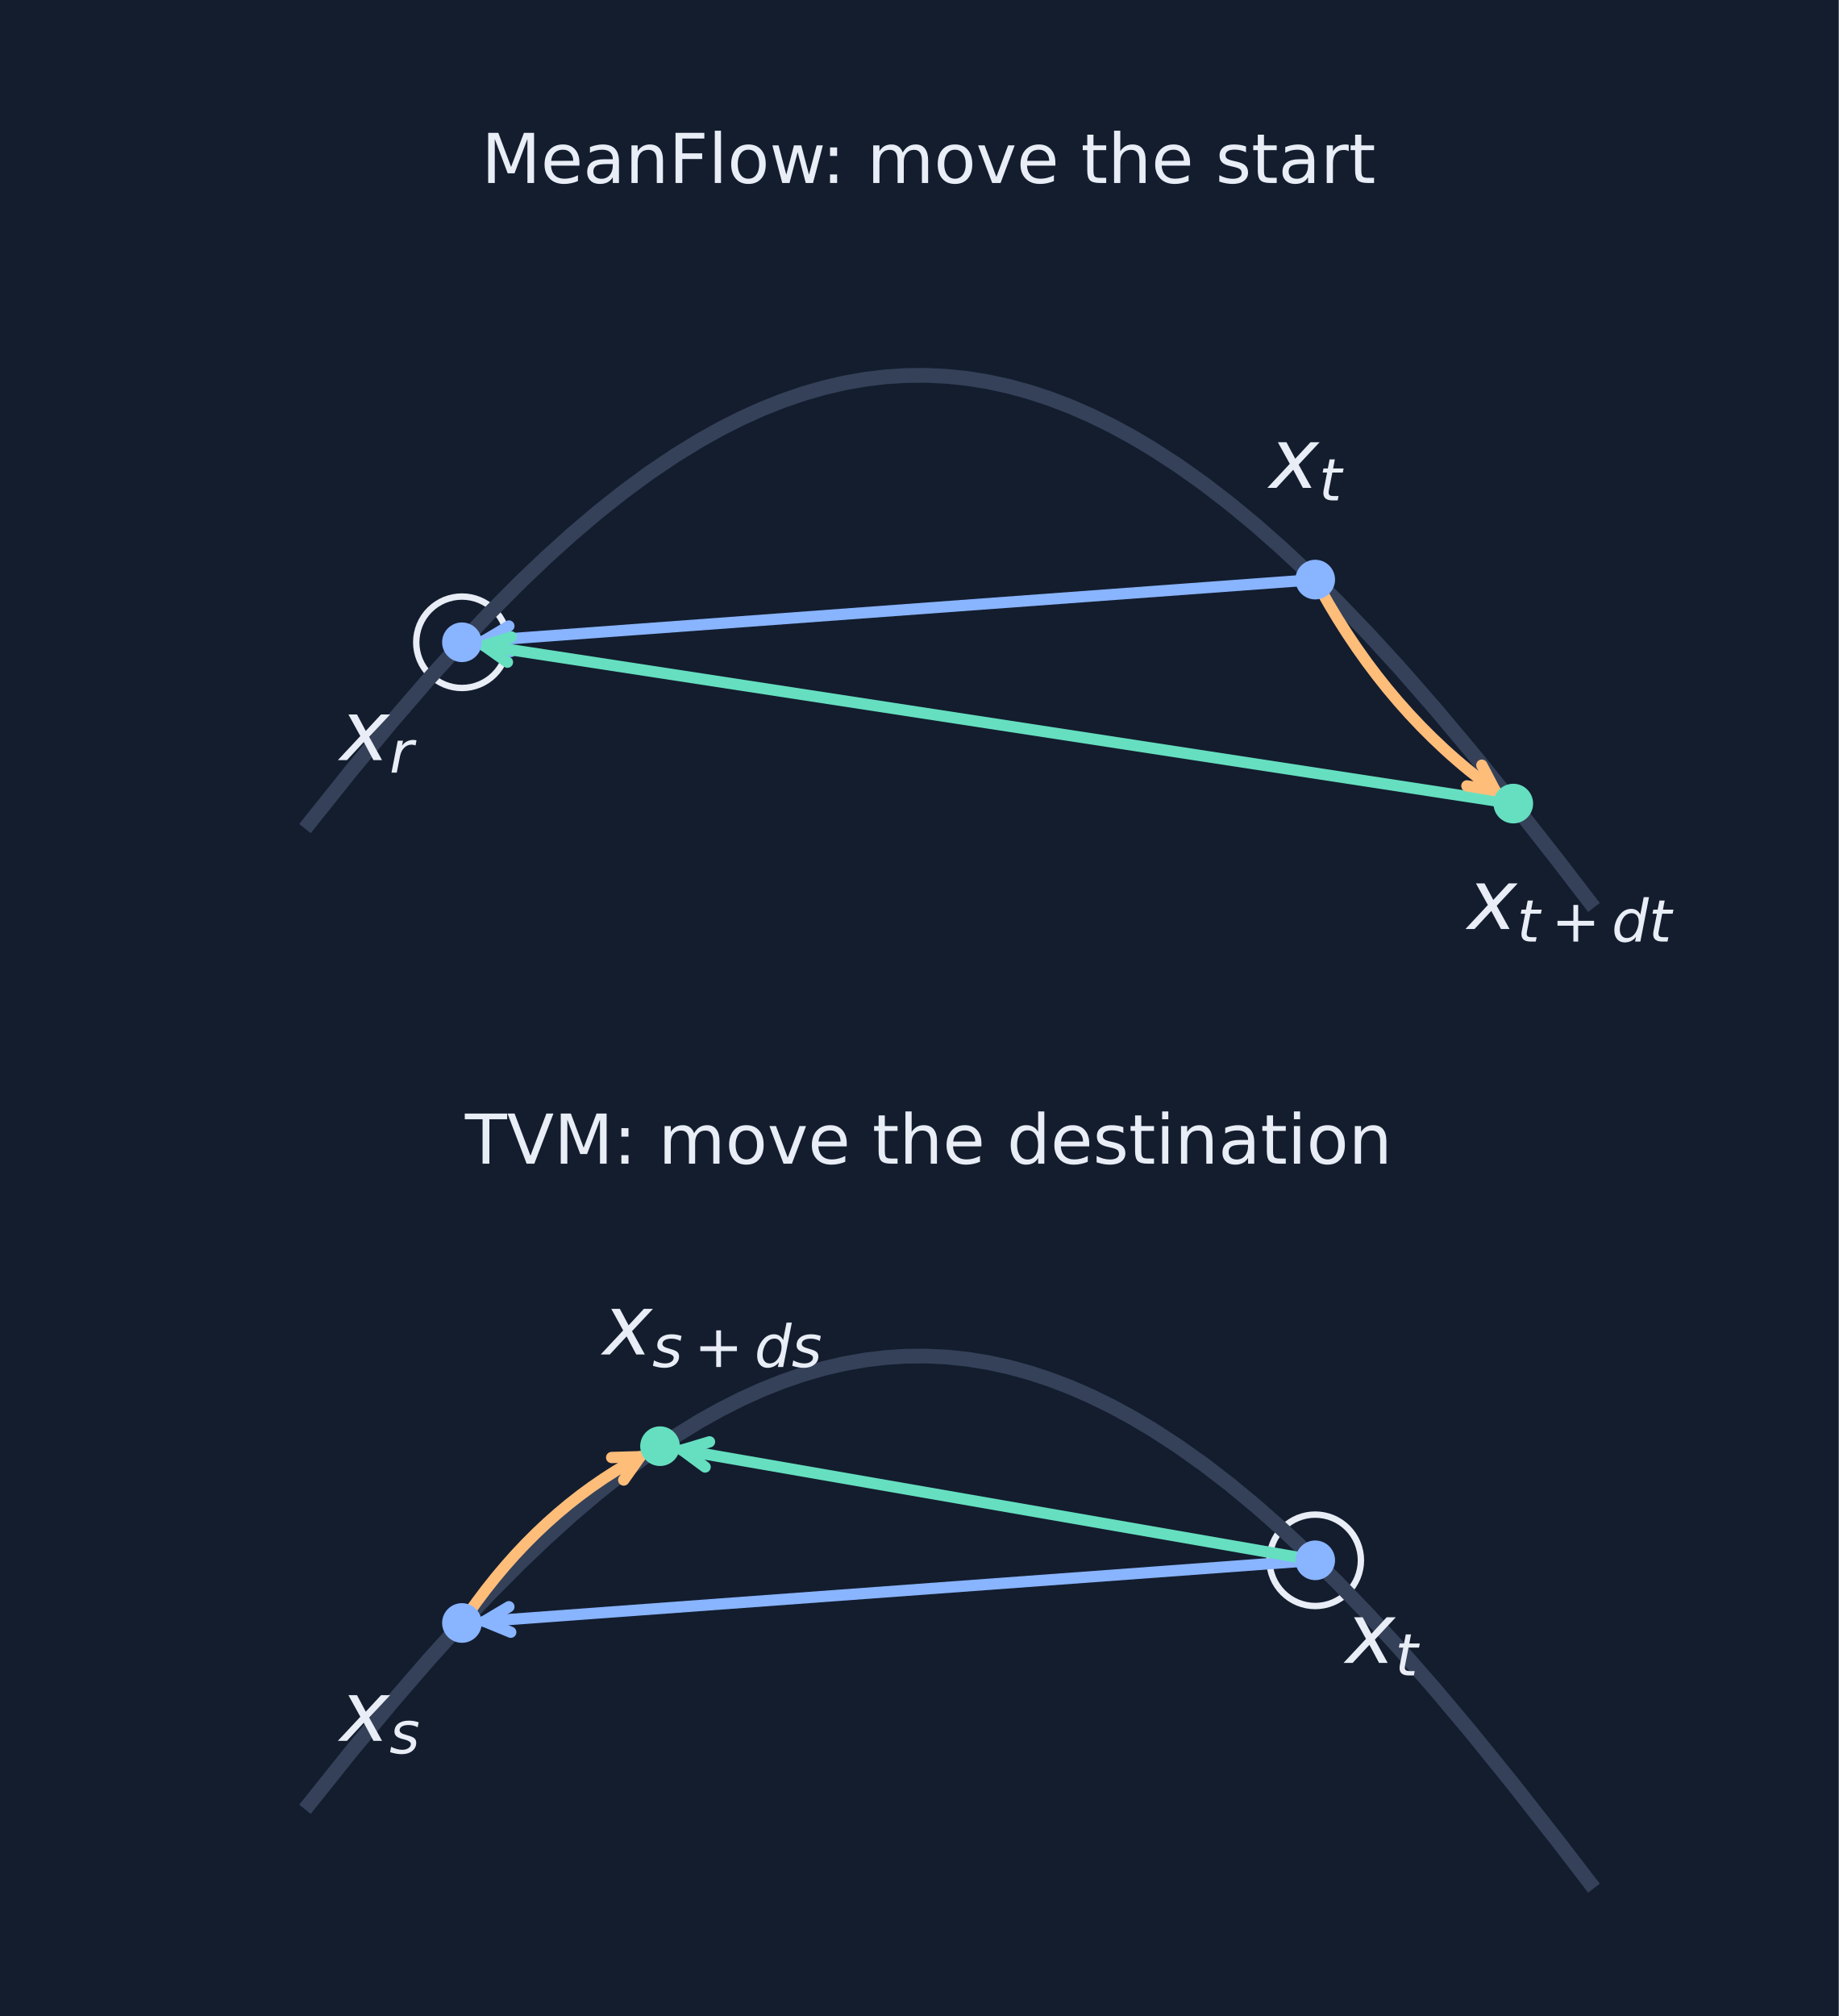
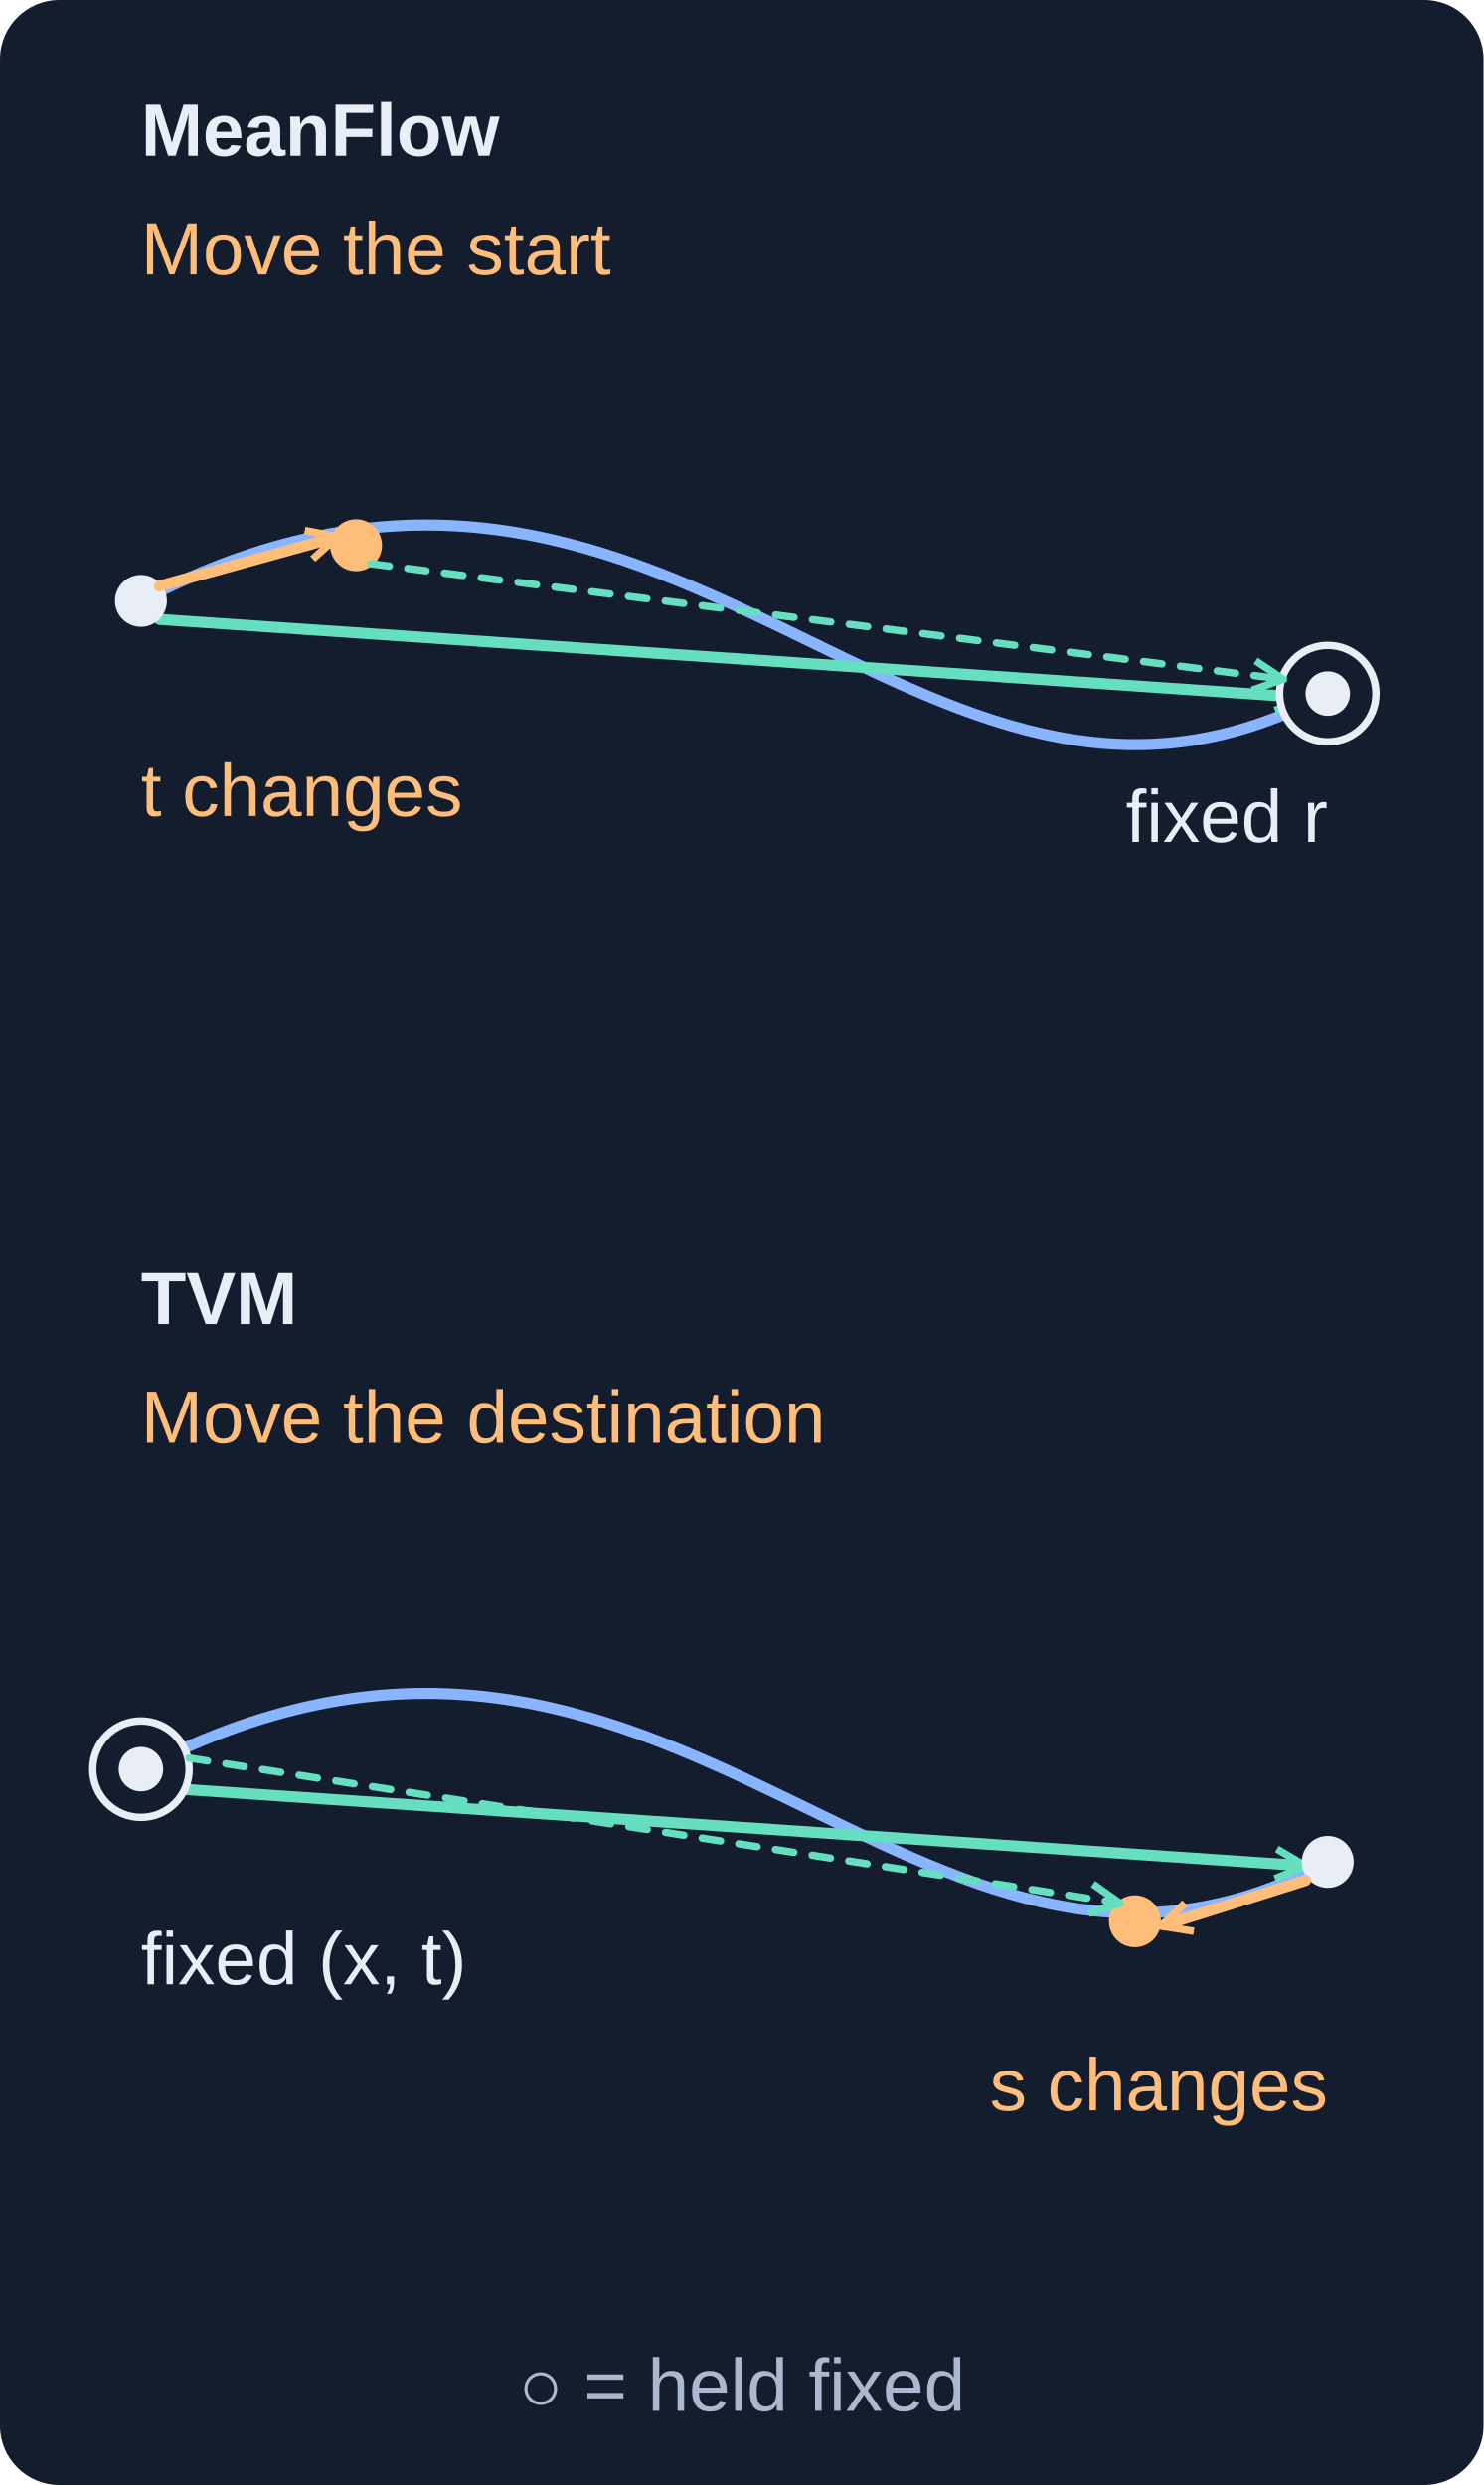
- <svg xmlns="http://www.w3.org/2000/svg" xmlns:xlink="http://www.w3.org/1999/xlink" width="374.4pt" height="410.4pt" viewBox="0 0 374.4 410.4" version="1.1">
+ <svg xmlns="http://www.w3.org/2000/svg" viewBox="0 0 400 670" width="400" height="670" role="img" aria-labelledby="title desc">
  <defs>
-     <style type="text/css">*{stroke-linejoin: round; stroke-linecap: butt}</style>
+     <marker id="65dfc0" markerWidth="10" markerHeight="10" refX="8" refY="5" orient="auto-start-reverse" markerUnits="userSpaceOnUse">
+       <path d="M1,1 L9,5 L1,9" fill="none" stroke="#65dfc0" stroke-width="2" />
+     </marker>
+     <marker id="ffbd7a" markerWidth="10" markerHeight="10" refX="8" refY="5" orient="auto-start-reverse" markerUnits="userSpaceOnUse">
+       <path d="M1,1 L9,5 L1,9" fill="none" stroke="#ffbd7a" stroke-width="2" />
+     </marker>
+     <marker id="89b4ff" markerWidth="10" markerHeight="10" refX="8" refY="5" orient="auto-start-reverse" markerUnits="userSpaceOnUse">
+       <path d="M1,1 L9,5 L1,9" fill="none" stroke="#89b4ff" stroke-width="2" />
+     </marker>
+     <marker id="aab9cf" markerWidth="10" markerHeight="10" refX="8" refY="5" orient="auto-start-reverse" markerUnits="userSpaceOnUse">
+       <path d="M1,1 L9,5 L1,9" fill="none" stroke="#aab9cf" stroke-width="2" />
+     </marker>
  </defs>
-   <g id="figure_1">
-     <g id="patch_1">
-       <path d="M 0 410.4 L 374.4 410.4 L 374.4 0 L 0 0 z " style="fill: #131d2e" />
-     </g>
-     <g id="axes_1">
-       <g id="patch_2">
-         <path d="M 94.058 140.055 C 96.527 140.055 98.894 139.075 100.64 137.329 C 102.385 135.584 103.366 133.216 103.366 130.748 C 103.366 128.279 102.385 125.912 100.64 124.166 C 98.894 122.421 96.527 121.44 94.058 121.44 C 91.59 121.44 89.222 122.421 87.477 124.166 C 85.731 125.912 84.751 128.279 84.751 130.748 C 84.751 133.216 85.731 135.584 87.477 137.329 C 89.222 139.075 91.59 140.055 94.058 140.055 L 94.058 140.055 z " clip-path="url(#p2bc1f95997)" style="fill: none; stroke: #e8edf6; stroke-width: 1.3; stroke-linejoin: miter" />
-       </g>
-       <g id="line2d_1">
-         <path d="M 63.033 167.505 L 71.406 157.032 L 79.779 146.927 L 87.106 138.444 L 93.385 131.476 L 99.665 124.819 L 105.945 118.5 L 111.178 113.509 L 116.411 108.785 L 121.644 104.34 L 126.877 100.187 L 132.11 96.337 L 137.344 92.801 L 142.577 89.589 L 146.763 87.259 L 150.95 85.147 L 155.136 83.255 L 159.323 81.589 L 163.509 80.15 L 167.696 78.941 L 171.882 77.964 L 176.069 77.222 L 180.255 76.714 L 184.442 76.444 L 188.628 76.41 L 192.815 76.613 L 197.001 77.053 L 201.188 77.728 L 205.374 78.638 L 209.561 79.781 L 213.747 81.154 L 217.934 82.756 L 222.12 84.584 L 226.307 86.633 L 230.493 88.901 L 234.68 91.384 L 239.913 94.782 L 245.146 98.499 L 250.379 102.524 L 255.612 106.845 L 260.845 111.451 L 266.078 116.329 L 272.358 122.522 L 278.638 129.062 L 284.918 135.921 L 292.244 144.292 L 299.57 153.014 L 307.943 163.351 L 317.363 175.363 L 323.643 183.543 L 323.643 183.543 " clip-path="url(#p2bc1f95997)" style="fill: none; stroke: #344159; stroke-width: 3; stroke-linecap: square" />
-       </g>
-       <g id="patch_3">
-         <path d="M 265.802 118.136 Q 180.927 124.369 98.617 130.413 " style="fill: none; stroke: #89b4ff; stroke-width: 2.3; stroke-linecap: round" />
-         <path d="M 103.993 132.625 L 98.617 130.413 L 103.613 127.439 " style="fill: none; stroke: #89b4ff; stroke-width: 2.3; stroke-linecap: round" />
-       </g>
-       <g id="patch_4">
-         <path d="M 306.154 163.283 Q 201.095 147.167 98.577 131.441 " style="fill: none; stroke: #65dfc0; stroke-width: 2.3; stroke-linecap: round" />
-         <path d="M 103.323 134.799 L 98.577 131.441 L 104.111 129.66 " style="fill: none; stroke: #65dfc0; stroke-width: 2.3; stroke-linecap: round" />
-       </g>
-       <g id="patch_5">
-         <path d="M 268.751 119.75 Q 282.833 145.33 304.418 160.922 " style="fill: none; stroke: #ffbd7a; stroke-width: 2.3; stroke-linecap: round" />
-         <path d="M 301.725 155.77 L 304.418 160.922 L 298.68 159.985 " style="fill: none; stroke: #ffbd7a; stroke-width: 2.3; stroke-linecap: round" />
-       </g>
-       <g id="text_1">
-         <g style="fill: #e8edf6" transform="translate(69.23819 154.7921) scale(0.17 -0.17)">
-           <defs>
-             <path id="DejaVuSans-Oblique-5b" d="M 3841 3500 L 2234 1784 L 3219 0 L 2559 0 L 1819 1388 L 531 0 L -166 0 L 1556 1844 L 641 3500 L 1300 3500 L 1972 2234 L 3144 3500 L 3841 3500 z " transform="scale(0.015625)" />
-             <path id="DejaVuSans-Oblique-55" d="M 2853 2969 Q 2766 3016 2653 3041 Q 2541 3066 2413 3066 Q 1953 3066 1609 2717 Q 1266 2369 1153 1784 L 800 0 L 225 0 L 909 3500 L 1484 3500 L 1375 2956 Q 1603 3259 1920 3421 Q 2238 3584 2597 3584 Q 2691 3584 2781 3573 Q 2872 3563 2963 3538 L 2853 2969 z " transform="scale(0.015625)" />
-           </defs>
-           <use xlink:href="#DejaVuSans-Oblique-5b" transform="translate(0 0.3125)" />
-           <use xlink:href="#DejaVuSans-Oblique-55" transform="translate(59.17969 -14.68745) scale(0.7)" />
-         </g>
-       </g>
-       <g id="text_2">
-         <g style="fill: #e8edf6" transform="translate(258.4903 99.3742) scale(0.17 -0.17)">
-           <defs>
-             <path id="DejaVuSans-Oblique-57" d="M 2706 3500 L 2619 3053 L 1472 3053 L 1100 1153 Q 1081 1047 1072 975 Q 1063 903 1063 863 Q 1063 663 1183 572 Q 1303 481 1569 481 L 2150 481 L 2053 0 L 1503 0 Q 991 0 739 200 Q 488 400 488 806 Q 488 878 497 964 Q 506 1050 525 1153 L 897 3053 L 409 3053 L 500 3500 L 978 3500 L 1172 4494 L 1747 4494 L 1556 3500 L 2706 3500 z " transform="scale(0.015625)" />
-           </defs>
-           <use xlink:href="#DejaVuSans-Oblique-5b" transform="translate(0 0.3125)" />
-           <use xlink:href="#DejaVuSans-Oblique-57" transform="translate(59.17969 -14.68745) scale(0.7)" />
-         </g>
-       </g>
-       <g id="text_3">
-         <g style="fill: #e8edf6" transform="translate(298.8227 189.1817) scale(0.17 -0.17)">
-           <defs>
-             <path id="DejaVuSans-e" d="M 2944 4013 L 2944 2272 L 4684 2272 L 4684 1741 L 2944 1741 L 2944 0 L 2419 0 L 2419 1741 L 678 1741 L 678 2272 L 2419 2272 L 2419 4013 L 2944 4013 z " transform="scale(0.015625)" />
-             <path id="DejaVuSans-Oblique-47" d="M 2675 525 Q 2444 222 2128 65 Q 1813 -91 1428 -91 Q 903 -91 598 267 Q 294 625 294 1247 Q 294 1766 478 2236 Q 663 2706 1013 3078 Q 1244 3325 1534 3454 Q 1825 3584 2144 3584 Q 2481 3584 2739 3421 Q 2997 3259 3138 2956 L 3513 4863 L 4091 4863 L 3144 0 L 2566 0 L 2675 525 z M 891 1350 Q 891 897 1095 644 Q 1300 391 1663 391 Q 1931 391 2161 520 Q 2391 650 2566 903 Q 2750 1166 2856 1509 Q 2963 1853 2963 2188 Q 2963 2622 2758 2865 Q 2553 3109 2194 3109 Q 1922 3109 1687 2981 Q 1453 2853 1288 2613 Q 1106 2353 998 2009 Q 891 1666 891 1350 z " transform="scale(0.015625)" />
-           </defs>
-           <use xlink:href="#DejaVuSans-Oblique-5b" transform="translate(0 0.3125)" />
-           <use xlink:href="#DejaVuSans-Oblique-57" transform="translate(59.17969 -14.68745) scale(0.7)" />
-           <use xlink:href="#DejaVuSans-e" transform="translate(100.2637 -14.68745) scale(0.7)" />
-           <use xlink:href="#DejaVuSans-Oblique-47" transform="translate(172.5537 -14.68745) scale(0.7)" />
-           <use xlink:href="#DejaVuSans-Oblique-57" transform="translate(216.9873 -14.68745) scale(0.7)" />
-         </g>
-       </g>
-       <g id="text_4">
-         <g style="fill: #e8edf6" transform="translate(98.02934 37.248) scale(0.14 -0.14)">
-           <defs>
-             <path id="DejaVuSans-30" d="M 628 4666 L 1569 4666 L 2759 1491 L 3956 4666 L 4897 4666 L 4897 0 L 4281 0 L 4281 4097 L 3078 897 L 2444 897 L 1241 4097 L 1241 0 L 628 0 L 628 4666 z " transform="scale(0.015625)" />
-             <path id="DejaVuSans-48" d="M 3597 1894 L 3597 1613 L 953 1613 Q 991 1019 1311 708 Q 1631 397 2203 397 Q 2534 397 2845 478 Q 3156 559 3463 722 L 3463 178 Q 3153 47 2828 -22 Q 2503 -91 2169 -91 Q 1331 -91 842 396 Q 353 884 353 1716 Q 353 2575 817 3079 Q 1281 3584 2069 3584 Q 2775 3584 3186 3129 Q 3597 2675 3597 1894 z M 3022 2063 Q 3016 2534 2758 2815 Q 2500 3097 2075 3097 Q 1594 3097 1305 2825 Q 1016 2553 972 2059 L 3022 2063 z " transform="scale(0.015625)" />
-             <path id="DejaVuSans-44" d="M 2194 1759 Q 1497 1759 1228 1600 Q 959 1441 959 1056 Q 959 750 1161 570 Q 1363 391 1709 391 Q 2188 391 2477 730 Q 2766 1069 2766 1631 L 2766 1759 L 2194 1759 z M 3341 1997 L 3341 0 L 2766 0 L 2766 531 Q 2569 213 2275 61 Q 1981 -91 1556 -91 Q 1019 -91 701 211 Q 384 513 384 1019 Q 384 1609 779 1909 Q 1175 2209 1959 2209 L 2766 2209 L 2766 2266 Q 2766 2663 2505 2880 Q 2244 3097 1772 3097 Q 1472 3097 1187 3025 Q 903 2953 641 2809 L 641 3341 Q 956 3463 1253 3523 Q 1550 3584 1831 3584 Q 2591 3584 2966 3190 Q 3341 2797 3341 1997 z " transform="scale(0.015625)" />
-             <path id="DejaVuSans-51" d="M 3513 2113 L 3513 0 L 2938 0 L 2938 2094 Q 2938 2591 2744 2837 Q 2550 3084 2163 3084 Q 1697 3084 1428 2787 Q 1159 2491 1159 1978 L 1159 0 L 581 0 L 581 3500 L 1159 3500 L 1159 2956 Q 1366 3272 1645 3428 Q 1925 3584 2291 3584 Q 2894 3584 3203 3211 Q 3513 2838 3513 2113 z " transform="scale(0.015625)" />
-             <path id="DejaVuSans-29" d="M 628 4666 L 3309 4666 L 3309 4134 L 1259 4134 L 1259 2759 L 3109 2759 L 3109 2228 L 1259 2228 L 1259 0 L 628 0 L 628 4666 z " transform="scale(0.015625)" />
-             <path id="DejaVuSans-4f" d="M 603 4863 L 1178 4863 L 1178 0 L 603 0 L 603 4863 z " transform="scale(0.015625)" />
-             <path id="DejaVuSans-52" d="M 1959 3097 Q 1497 3097 1228 2736 Q 959 2375 959 1747 Q 959 1119 1226 758 Q 1494 397 1959 397 Q 2419 397 2687 759 Q 2956 1122 2956 1747 Q 2956 2369 2687 2733 Q 2419 3097 1959 3097 z M 1959 3584 Q 2709 3584 3137 3096 Q 3566 2609 3566 1747 Q 3566 888 3137 398 Q 2709 -91 1959 -91 Q 1206 -91 779 398 Q 353 888 353 1747 Q 353 2609 779 3096 Q 1206 3584 1959 3584 z " transform="scale(0.015625)" />
-             <path id="DejaVuSans-5a" d="M 269 3500 L 844 3500 L 1563 769 L 2278 3500 L 2956 3500 L 3675 769 L 4391 3500 L 4966 3500 L 4050 0 L 3372 0 L 2619 2869 L 1863 0 L 1184 0 L 269 3500 z " transform="scale(0.015625)" />
-             <path id="DejaVuSans-1d" d="M 750 794 L 1409 794 L 1409 0 L 750 0 L 750 794 z M 750 3309 L 1409 3309 L 1409 2516 L 750 2516 L 750 3309 z " transform="scale(0.015625)" />
-             <path id="DejaVuSans-3" transform="scale(0.015625)" />
-             <path id="DejaVuSans-50" d="M 3328 2828 Q 3544 3216 3844 3400 Q 4144 3584 4550 3584 Q 5097 3584 5394 3201 Q 5691 2819 5691 2113 L 5691 0 L 5113 0 L 5113 2094 Q 5113 2597 4934 2840 Q 4756 3084 4391 3084 Q 3944 3084 3684 2787 Q 3425 2491 3425 1978 L 3425 0 L 2847 0 L 2847 2094 Q 2847 2600 2669 2842 Q 2491 3084 2119 3084 Q 1678 3084 1418 2786 Q 1159 2488 1159 1978 L 1159 0 L 581 0 L 581 3500 L 1159 3500 L 1159 2956 Q 1356 3278 1631 3431 Q 1906 3584 2284 3584 Q 2666 3584 2933 3390 Q 3200 3197 3328 2828 z " transform="scale(0.015625)" />
-             <path id="DejaVuSans-59" d="M 191 3500 L 800 3500 L 1894 563 L 2988 3500 L 3597 3500 L 2284 0 L 1503 0 L 191 3500 z " transform="scale(0.015625)" />
-             <path id="DejaVuSans-57" d="M 1172 4494 L 1172 3500 L 2356 3500 L 2356 3053 L 1172 3053 L 1172 1153 Q 1172 725 1289 603 Q 1406 481 1766 481 L 2356 481 L 2356 0 L 1766 0 Q 1100 0 847 248 Q 594 497 594 1153 L 594 3053 L 172 3053 L 172 3500 L 594 3500 L 594 4494 L 1172 4494 z " transform="scale(0.015625)" />
-             <path id="DejaVuSans-4b" d="M 3513 2113 L 3513 0 L 2938 0 L 2938 2094 Q 2938 2591 2744 2837 Q 2550 3084 2163 3084 Q 1697 3084 1428 2787 Q 1159 2491 1159 1978 L 1159 0 L 581 0 L 581 4863 L 1159 4863 L 1159 2956 Q 1366 3272 1645 3428 Q 1925 3584 2291 3584 Q 2894 3584 3203 3211 Q 3513 2838 3513 2113 z " transform="scale(0.015625)" />
-             <path id="DejaVuSans-56" d="M 2834 3397 L 2834 2853 Q 2591 2978 2328 3040 Q 2066 3103 1784 3103 Q 1356 3103 1142 2972 Q 928 2841 928 2578 Q 928 2378 1081 2264 Q 1234 2150 1697 2047 L 1894 2003 Q 2506 1872 2764 1633 Q 3022 1394 3022 966 Q 3022 478 2636 193 Q 2250 -91 1575 -91 Q 1294 -91 989 -36 Q 684 19 347 128 L 347 722 Q 666 556 975 473 Q 1284 391 1588 391 Q 1994 391 2212 530 Q 2431 669 2431 922 Q 2431 1156 2273 1281 Q 2116 1406 1581 1522 L 1381 1569 Q 847 1681 609 1914 Q 372 2147 372 2553 Q 372 3047 722 3315 Q 1072 3584 1716 3584 Q 2034 3584 2315 3537 Q 2597 3491 2834 3397 z " transform="scale(0.015625)" />
-             <path id="DejaVuSans-55" d="M 2631 2963 Q 2534 3019 2420 3045 Q 2306 3072 2169 3072 Q 1681 3072 1420 2755 Q 1159 2438 1159 1844 L 1159 0 L 581 0 L 581 3500 L 1159 3500 L 1159 2956 Q 1341 3275 1631 3429 Q 1922 3584 2338 3584 Q 2397 3584 2469 3576 Q 2541 3569 2628 3553 L 2631 2963 z " transform="scale(0.015625)" />
-           </defs>
-           <use xlink:href="#DejaVuSans-30" />
-           <use xlink:href="#DejaVuSans-48" transform="translate(86.28125 0)" />
-           <use xlink:href="#DejaVuSans-44" transform="translate(147.8125 0)" />
-           <use xlink:href="#DejaVuSans-51" transform="translate(209.0938 0)" />
-           <use xlink:href="#DejaVuSans-29" transform="translate(272.4688 0)" />
-           <use xlink:href="#DejaVuSans-4f" transform="translate(329.9844 0)" />
-           <use xlink:href="#DejaVuSans-52" transform="translate(357.7656 0)" />
-           <use xlink:href="#DejaVuSans-5a" transform="translate(418.9531 0)" />
-           <use xlink:href="#DejaVuSans-1d" transform="translate(495.2656 0)" />
-           <use xlink:href="#DejaVuSans-3" transform="translate(528.9531 0)" />
-           <use xlink:href="#DejaVuSans-50" transform="translate(560.7344 0)" />
-           <use xlink:href="#DejaVuSans-52" transform="translate(658.1406 0)" />
-           <use xlink:href="#DejaVuSans-59" transform="translate(719.3281 0)" />
-           <use xlink:href="#DejaVuSans-48" transform="translate(778.5156 0)" />
-           <use xlink:href="#DejaVuSans-3" transform="translate(840.0469 0)" />
-           <use xlink:href="#DejaVuSans-57" transform="translate(871.8281 0)" />
-           <use xlink:href="#DejaVuSans-4b" transform="translate(911.0312 0)" />
-           <use xlink:href="#DejaVuSans-48" transform="translate(974.4062 0)" />
-           <use xlink:href="#DejaVuSans-3" transform="translate(1035.938 0)" />
-           <use xlink:href="#DejaVuSans-56" transform="translate(1067.719 0)" />
-           <use xlink:href="#DejaVuSans-57" transform="translate(1119.812 0)" />
-           <use xlink:href="#DejaVuSans-44" transform="translate(1159.016 0)" />
-           <use xlink:href="#DejaVuSans-55" transform="translate(1220.297 0)" />
-           <use xlink:href="#DejaVuSans-57" transform="translate(1261.406 0)" />
-         </g>
-       </g>
-       <g id="PathCollection_1">
-         <defs>
-           <path id="m8483eada4f" d="M 0 3.536 C 0.938 3.536 1.837 3.163 2.5 2.5 C 3.163 1.837 3.536 0.938 3.536 0 C 3.536 -0.938 3.163 -1.837 2.5 -2.5 C 1.837 -3.163 0.938 -3.536 0 -3.536 C -0.938 -3.536 -1.837 -3.163 -2.5 -2.5 C -3.163 -1.837 -3.536 -0.938 -3.536 0 C -3.536 0.938 -3.163 1.837 -2.5 2.5 C -1.837 3.163 -0.938 3.536 0 3.536 z " style="stroke: #89b4ff" />
-         </defs>
-         <g clip-path="url(#p2bc1f95997)">
-           <use xlink:href="#m8483eada4f" x="267.798" y="117.989" style="fill: #89b4ff; stroke: #89b4ff" />
-           <use xlink:href="#m8483eada4f" x="94.058" y="130.748" style="fill: #89b4ff; stroke: #89b4ff" />
-         </g>
-       </g>
-       <g id="PathCollection_2">
-         <defs>
-           <path id="maf9390b0a0" d="M 0 3.536 C 0.938 3.536 1.837 3.163 2.5 2.5 C 3.163 1.837 3.536 0.938 3.536 0 C 3.536 -0.938 3.163 -1.837 2.5 -2.5 C 1.837 -3.163 0.938 -3.536 0 -3.536 C -0.938 -3.536 -1.837 -3.163 -2.5 -2.5 C -3.163 -1.837 -3.536 -0.938 -3.536 0 C -3.536 0.938 -3.163 1.837 -2.5 2.5 C -1.837 3.163 -0.938 3.536 0 3.536 z " style="stroke: #65dfc0" />
-         </defs>
-         <g clip-path="url(#p2bc1f95997)">
-           <use xlink:href="#maf9390b0a0" x="308.13" y="163.586" style="fill: #65dfc0; stroke: #65dfc0" />
-         </g>
-       </g>
-     </g>
-     <g id="axes_2">
-       <g id="patch_6">
-         <path d="M 267.798 326.942 C 270.266 326.942 272.634 325.961 274.379 324.216 C 276.125 322.471 277.105 320.103 277.105 317.635 C 277.105 315.166 276.125 312.799 274.379 311.053 C 272.634 309.308 270.266 308.327 267.798 308.327 C 265.329 308.327 262.962 309.308 261.216 311.053 C 259.471 312.799 258.49 315.166 258.49 317.635 C 258.49 320.103 259.471 322.471 261.216 324.216 C 262.962 325.961 265.329 326.942 267.798 326.942 L 267.798 326.942 z " clip-path="url(#pb6f056a088)" style="fill: none; stroke: #e8edf6; stroke-width: 1.3; stroke-linejoin: miter" />
-       </g>
-       <g id="line2d_2">
-         <path d="M 63.033 367.15 L 71.406 356.677 L 79.779 346.572 L 87.106 338.089 L 93.385 331.122 L 99.665 324.465 L 105.945 318.145 L 111.178 313.155 L 116.411 308.431 L 121.644 303.985 L 126.877 299.832 L 132.11 295.982 L 137.344 292.446 L 142.577 289.235 L 146.763 286.905 L 150.95 284.792 L 155.136 282.901 L 159.323 281.234 L 163.509 279.795 L 167.696 278.586 L 171.882 277.609 L 176.069 276.867 L 180.255 276.36 L 184.442 276.089 L 188.628 276.055 L 192.815 276.258 L 197.001 276.698 L 201.188 277.373 L 205.374 278.283 L 209.561 279.426 L 213.747 280.8 L 217.934 282.402 L 222.12 284.229 L 226.307 286.279 L 230.493 288.547 L 234.68 291.03 L 239.913 294.428 L 245.146 298.144 L 250.379 302.169 L 255.612 306.491 L 260.845 311.097 L 266.078 315.975 L 272.358 322.168 L 278.638 328.707 L 284.918 335.567 L 292.244 343.937 L 299.57 352.659 L 307.943 362.997 L 317.363 375.008 L 323.643 383.189 L 323.643 383.189 " clip-path="url(#pb6f056a088)" style="fill: none; stroke: #344159; stroke-width: 3; stroke-linecap: square" />
-       </g>
-       <g id="patch_7">
-         <path d="M 265.802 317.781 Q 180.927 324.014 98.617 330.058 " style="fill: none; stroke: #89b4ff; stroke-width: 2.3; stroke-linecap: round" />
-         <path d="M 103.993 332.271 L 98.617 330.058 L 103.613 327.085 " style="fill: none; stroke: #89b4ff; stroke-width: 2.3; stroke-linecap: round" />
-       </g>
-       <g id="patch_8">
-         <path d="M 265.831 317.292 Q 201.096 306.019 138.893 295.186 " style="fill: none; stroke: #65dfc0; stroke-width: 2.3; stroke-linecap: round" />
-         <path d="M 143.57 298.64 L 138.893 295.186 L 144.462 293.517 " style="fill: none; stroke: #65dfc0; stroke-width: 2.3; stroke-linecap: round" />
-       </g>
-       <g id="patch_9">
-         <path d="M 95.18 328.742 Q 109.869 307.517 130.355 296.544 " style="fill: none; stroke: #ffbd7a; stroke-width: 2.3; stroke-linecap: round" />
-         <path d="M 124.543 296.707 L 130.355 296.544 L 126.999 301.291 " style="fill: none; stroke: #ffbd7a; stroke-width: 2.3; stroke-linecap: round" />
-       </g>
-       <g id="text_5">
-         <g style="fill: #e8edf6" transform="translate(274.0028 338.5764) scale(0.17 -0.17)">
-           <use xlink:href="#DejaVuSans-Oblique-5b" transform="translate(0 0.3125)" />
-           <use xlink:href="#DejaVuSans-Oblique-57" transform="translate(59.17969 -14.68745) scale(0.7)" />
-         </g>
-       </g>
-       <g id="text_6">
-         <g style="fill: #e8edf6" transform="translate(69.23819 354.4376) scale(0.17 -0.17)">
-           <defs>
-             <path id="DejaVuSans-Oblique-56" d="M 3200 3397 L 3091 2853 Q 2863 2978 2609 3040 Q 2356 3103 2088 3103 Q 1634 3103 1373 2948 Q 1113 2794 1113 2528 Q 1113 2219 1719 2053 Q 1766 2041 1788 2034 L 1972 1978 Q 2547 1819 2739 1644 Q 2931 1469 2931 1166 Q 2931 609 2489 259 Q 2047 -91 1331 -91 Q 1053 -91 747 -37 Q 441 16 72 128 L 184 722 Q 500 559 806 475 Q 1113 391 1394 391 Q 1816 391 2080 572 Q 2344 753 2344 1031 Q 2344 1331 1650 1516 L 1591 1531 L 1394 1581 Q 956 1697 753 1886 Q 550 2075 550 2369 Q 550 2928 970 3256 Q 1391 3584 2113 3584 Q 2397 3584 2667 3537 Q 2938 3491 3200 3397 z " transform="scale(0.015625)" />
-           </defs>
-           <use xlink:href="#DejaVuSans-Oblique-5b" transform="translate(0 0.3125)" />
-           <use xlink:href="#DejaVuSans-Oblique-56" transform="translate(59.17969 -14.68745) scale(0.7)" />
-         </g>
-       </g>
-       <g id="text_7">
-         <g style="fill: #e8edf6" transform="translate(122.7562 275.7873) scale(0.17 -0.17)">
-           <use xlink:href="#DejaVuSans-Oblique-5b" transform="translate(0 0.3125)" />
-           <use xlink:href="#DejaVuSans-Oblique-56" transform="translate(59.17969 -14.68745) scale(0.7)" />
-           <use xlink:href="#DejaVuSans-e" transform="translate(109.2871 -14.68745) scale(0.7)" />
-           <use xlink:href="#DejaVuSans-Oblique-47" transform="translate(181.5771 -14.68745) scale(0.7)" />
-           <use xlink:href="#DejaVuSans-Oblique-56" transform="translate(226.0107 -14.68745) scale(0.7)" />
-         </g>
-       </g>
-       <g id="text_8">
-         <g style="fill: #e8edf6" transform="translate(94.67591 236.8934) scale(0.14 -0.14)">
-           <defs>
-             <path id="DejaVuSans-37" d="M -19 4666 L 3928 4666 L 3928 4134 L 2272 4134 L 2272 0 L 1638 0 L 1638 4134 L -19 4134 L -19 4666 z " transform="scale(0.015625)" />
-             <path id="DejaVuSans-39" d="M 1831 0 L 50 4666 L 709 4666 L 2188 738 L 3669 4666 L 4325 4666 L 2547 0 L 1831 0 z " transform="scale(0.015625)" />
-             <path id="DejaVuSans-47" d="M 2906 2969 L 2906 4863 L 3481 4863 L 3481 0 L 2906 0 L 2906 525 Q 2725 213 2448 61 Q 2172 -91 1784 -91 Q 1150 -91 751 415 Q 353 922 353 1747 Q 353 2572 751 3078 Q 1150 3584 1784 3584 Q 2172 3584 2448 3432 Q 2725 3281 2906 2969 z M 947 1747 Q 947 1113 1208 752 Q 1469 391 1925 391 Q 2381 391 2643 752 Q 2906 1113 2906 1747 Q 2906 2381 2643 2742 Q 2381 3103 1925 3103 Q 1469 3103 1208 2742 Q 947 2381 947 1747 z " transform="scale(0.015625)" />
-             <path id="DejaVuSans-4c" d="M 603 3500 L 1178 3500 L 1178 0 L 603 0 L 603 3500 z M 603 4863 L 1178 4863 L 1178 4134 L 603 4134 L 603 4863 z " transform="scale(0.015625)" />
-           </defs>
-           <use xlink:href="#DejaVuSans-37" />
-           <use xlink:href="#DejaVuSans-39" transform="translate(61.07812 0)" />
-           <use xlink:href="#DejaVuSans-30" transform="translate(129.4844 0)" />
-           <use xlink:href="#DejaVuSans-1d" transform="translate(215.7656 0)" />
-           <use xlink:href="#DejaVuSans-3" transform="translate(249.4531 0)" />
-           <use xlink:href="#DejaVuSans-50" transform="translate(281.2344 0)" />
-           <use xlink:href="#DejaVuSans-52" transform="translate(378.6406 0)" />
-           <use xlink:href="#DejaVuSans-59" transform="translate(439.8281 0)" />
-           <use xlink:href="#DejaVuSans-48" transform="translate(499.0156 0)" />
-           <use xlink:href="#DejaVuSans-3" transform="translate(560.5469 0)" />
-           <use xlink:href="#DejaVuSans-57" transform="translate(592.3281 0)" />
-           <use xlink:href="#DejaVuSans-4b" transform="translate(631.5312 0)" />
-           <use xlink:href="#DejaVuSans-48" transform="translate(694.9062 0)" />
-           <use xlink:href="#DejaVuSans-3" transform="translate(756.4375 0)" />
-           <use xlink:href="#DejaVuSans-47" transform="translate(788.2188 0)" />
-           <use xlink:href="#DejaVuSans-48" transform="translate(851.7031 0)" />
-           <use xlink:href="#DejaVuSans-56" transform="translate(913.2344 0)" />
-           <use xlink:href="#DejaVuSans-57" transform="translate(965.3281 0)" />
-           <use xlink:href="#DejaVuSans-4c" transform="translate(1004.531 0)" />
-           <use xlink:href="#DejaVuSans-51" transform="translate(1032.312 0)" />
-           <use xlink:href="#DejaVuSans-44" transform="translate(1095.688 0)" />
-           <use xlink:href="#DejaVuSans-57" transform="translate(1156.969 0)" />
-           <use xlink:href="#DejaVuSans-4c" transform="translate(1196.172 0)" />
-           <use xlink:href="#DejaVuSans-52" transform="translate(1223.953 0)" />
-           <use xlink:href="#DejaVuSans-51" transform="translate(1285.141 0)" />
-         </g>
-       </g>
-       <g id="PathCollection_3">
-         <g clip-path="url(#pb6f056a088)">
-           <use xlink:href="#m8483eada4f" x="267.798" y="317.635" style="fill: #89b4ff; stroke: #89b4ff" />
-           <use xlink:href="#m8483eada4f" x="94.058" y="330.393" style="fill: #89b4ff; stroke: #89b4ff" />
-         </g>
-       </g>
-       <g id="PathCollection_4">
-         <g clip-path="url(#pb6f056a088)">
-           <use xlink:href="#maf9390b0a0" x="134.391" y="294.402" style="fill: #65dfc0; stroke: #65dfc0" />
-         </g>
-       </g>
-     </g>
+   <rect width="400" height="670" rx="16" fill="#131d2e" />
+   <g font-family="Arial, Helvetica, sans-serif" stroke-linecap="round" stroke-linejoin="round">
+     <text x="38" y="42" fill="#e8edf6" font-size="20" text-anchor="start" font-weight="700">MeanFlow</text>
+     <text x="38" y="74" fill="#ffbd7a" font-size="20" text-anchor="start" font-weight="400">Move the start</text>
+     <path d="M38,162 C182.0,87 246.0,247 358,187" stroke="#89b4ff" stroke-width="3" fill="none" />
+     <path d="M43,167 L351,188" stroke="#65dfc0" stroke-width="3" fill="none" marker-end="url(#65dfc0)" />
+     <circle cx="38" cy="162" r="6" fill="#e8edf6" stroke="#e8edf6" stroke-width="2" />
+     <circle cx="358" cy="187" r="6" fill="#e8edf6" stroke="#e8edf6" stroke-width="2" />
+     <circle cx="358" cy="187" r="13" fill="#131d2e" stroke="#e8edf6" stroke-width="2" />
+     <circle cx="358" cy="187" r="5" fill="#e8edf6" stroke="#e8edf6" stroke-width="2" />
+     <circle cx="96" cy="147" r="6" fill="#ffbd7a" stroke="#ffbd7a" stroke-width="2" />
+     <path d="M43,158 L90,145" stroke="#ffbd7a" stroke-width="3" fill="none" marker-end="url(#ffbd7a)" />
+     <path d="M100,152 L345,183" stroke="#65dfc0" stroke-width="2" fill="none" stroke-dasharray="5 5" marker-end="url(#65dfc0)" />
+     <text x="358" y="227" fill="#e8edf6" font-size="20" text-anchor="end" font-weight="400">fixed r</text>
+     <text x="38" y="220" fill="#ffbd7a" font-size="20" text-anchor="start" font-weight="400">t changes</text>
+     <text x="38" y="357" fill="#e8edf6" font-size="20" text-anchor="start" font-weight="700">TVM</text>
+     <text x="38" y="389" fill="#ffbd7a" font-size="20" text-anchor="start" font-weight="400">Move the destination</text>
+     <path d="M38,477 C182.0,402 246.0,562 358,502" stroke="#89b4ff" stroke-width="3" fill="none" />
+     <path d="M43,482 L351,503" stroke="#65dfc0" stroke-width="3" fill="none" marker-end="url(#65dfc0)" />
+     <circle cx="38" cy="477" r="6" fill="#e8edf6" stroke="#e8edf6" stroke-width="2" />
+     <circle cx="358" cy="502" r="6" fill="#e8edf6" stroke="#e8edf6" stroke-width="2" />
+     <circle cx="38" cy="477" r="13" fill="#131d2e" stroke="#e8edf6" stroke-width="2" />
+     <circle cx="38" cy="477" r="5" fill="#e8edf6" stroke="#e8edf6" stroke-width="2" />
+     <circle cx="306" cy="518" r="6" fill="#ffbd7a" stroke="#ffbd7a" stroke-width="2" />
+     <path d="M352,507 L314,519" stroke="#ffbd7a" stroke-width="3" fill="none" marker-end="url(#ffbd7a)" />
+     <path d="M51,474 L301,513" stroke="#65dfc0" stroke-width="2" fill="none" stroke-dasharray="5 5" marker-end="url(#65dfc0)" />
+     <text x="38" y="535" fill="#e8edf6" font-size="20" text-anchor="start" font-weight="400">fixed (x, t)</text>
+     <text x="358" y="569" fill="#ffbd7a" font-size="20" text-anchor="end" font-weight="400">s changes</text>
+     <text x="200.0" y="650" fill="#aab9cf" font-size="20" text-anchor="middle" font-weight="400">○ = held fixed</text>
  </g>
-   <defs>
-     <clipPath id="p2bc1f95997">
-       <rect x="39.765" y="49.248" width="298.615" height="151.247" />
-     </clipPath>
-     <clipPath id="pb6f056a088">
-       <rect x="39.765" y="248.893" width="298.615" height="151.247" />
-     </clipPath>
-   </defs>
</svg>
